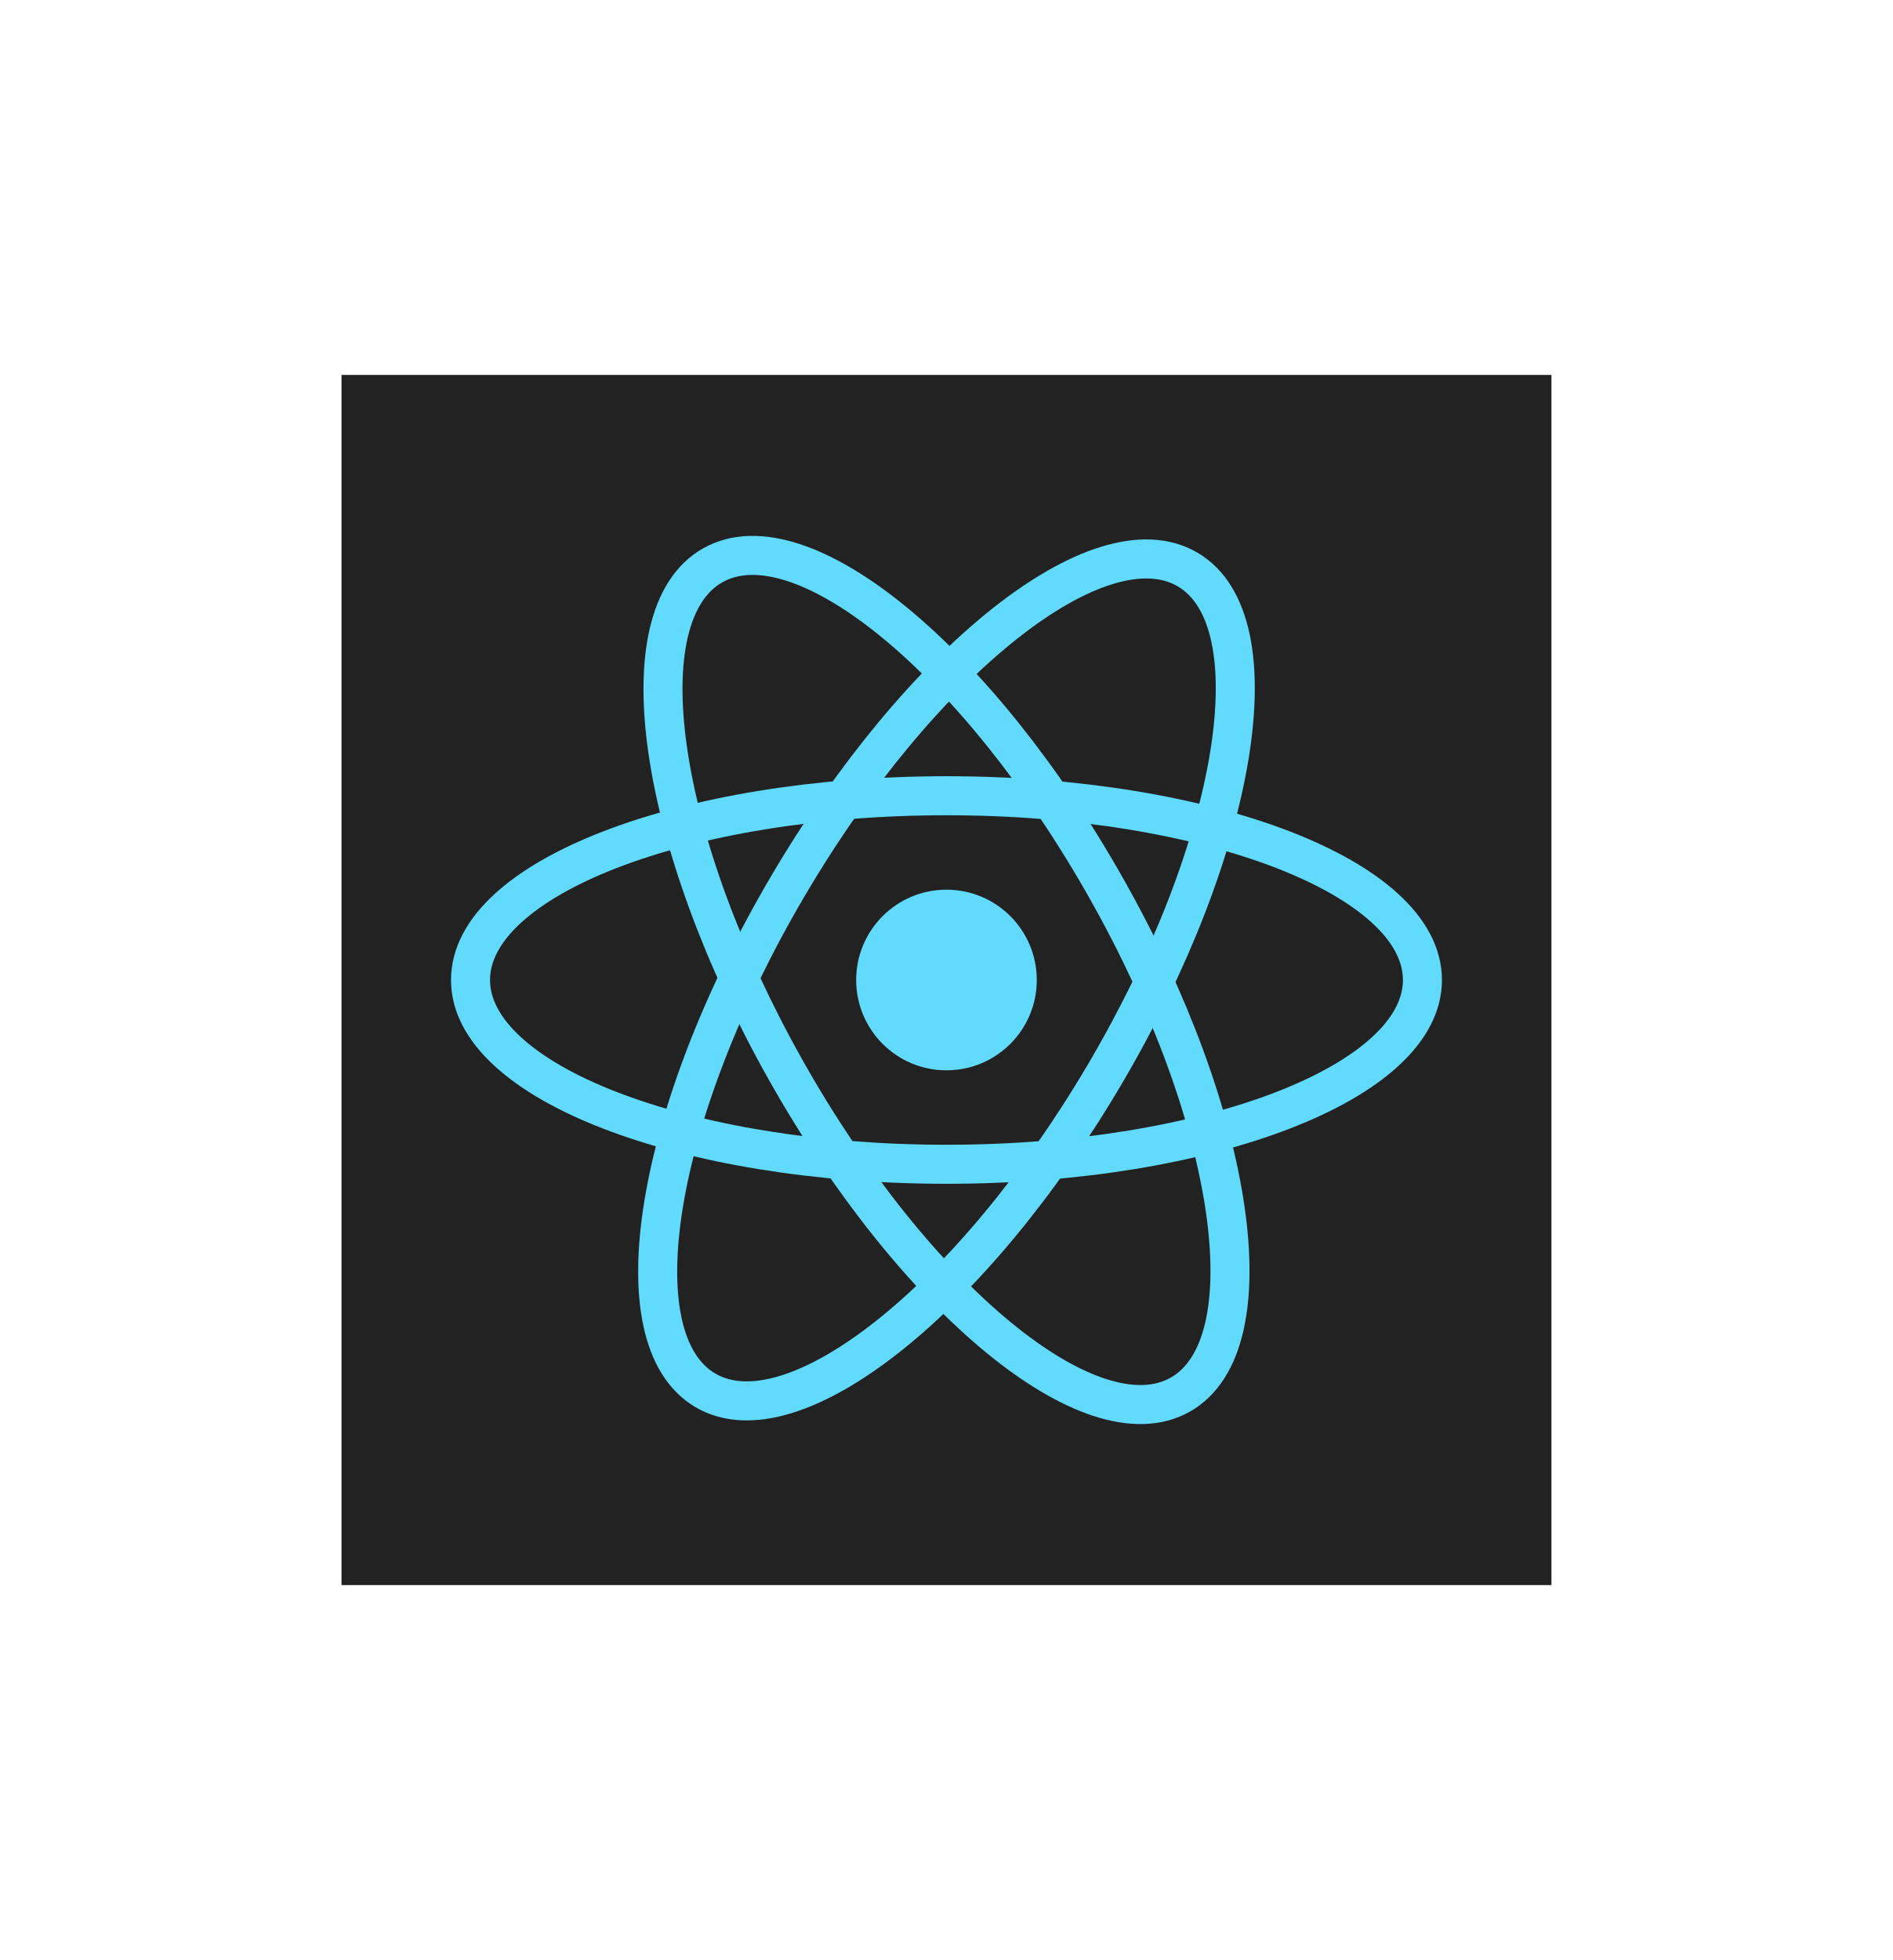
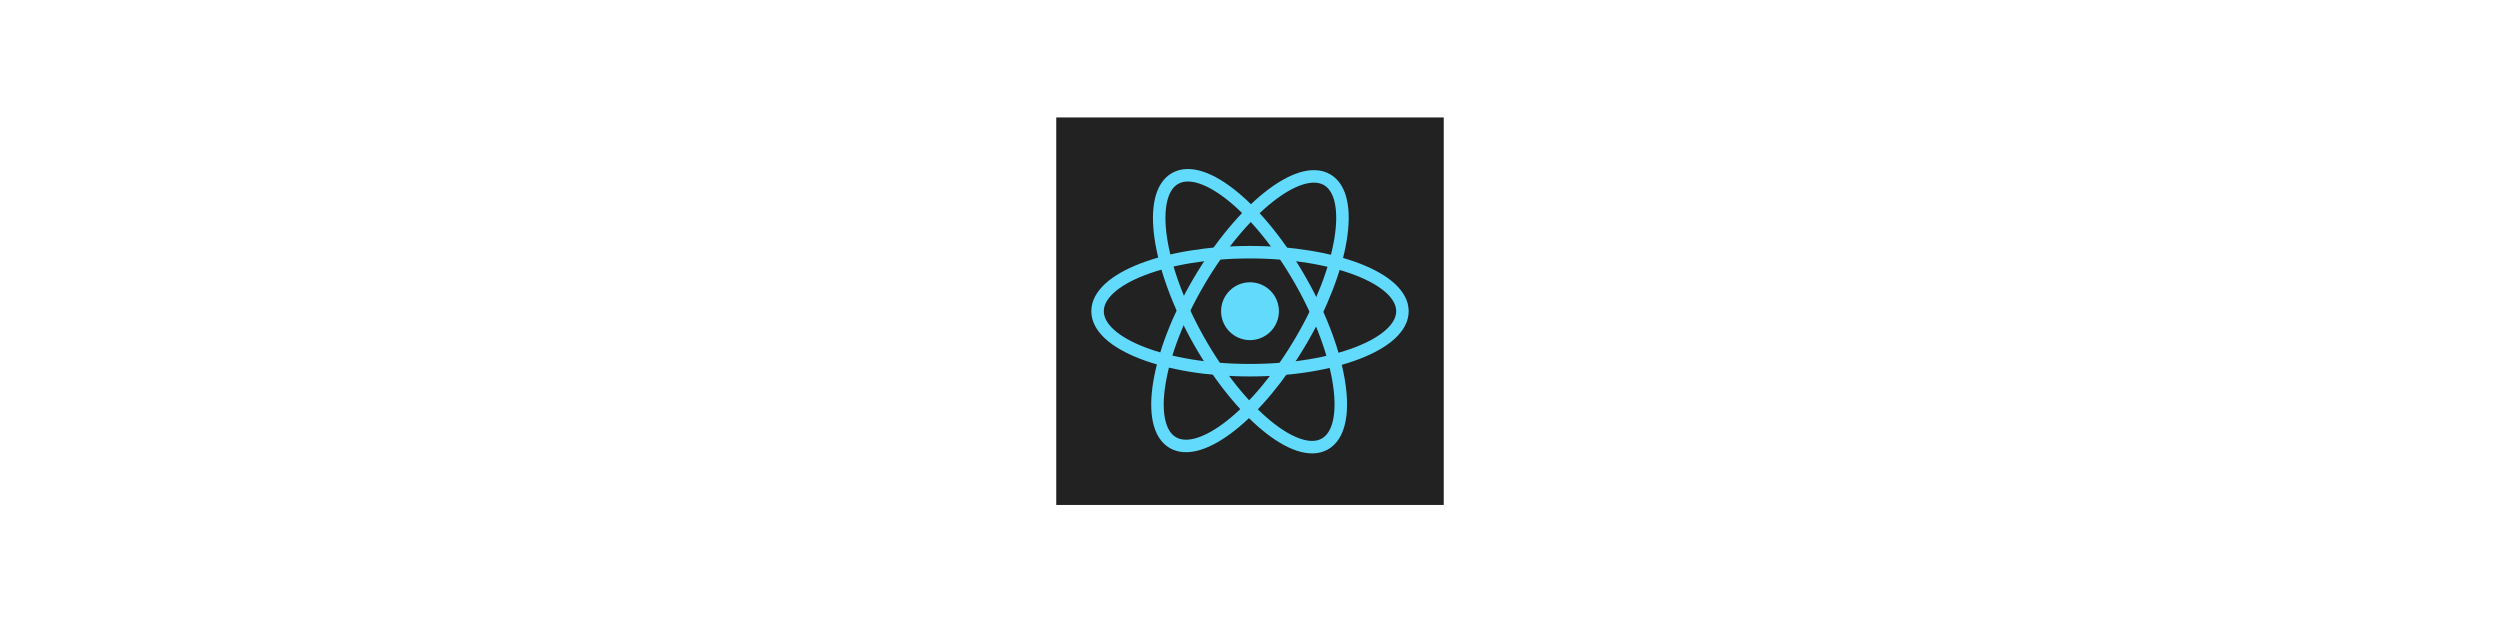
- <svg xmlns="http://www.w3.org/2000/svg" version="1.1" id="Capa_1" x="0px" y="0px" width="145.5px" height="150.625px" viewBox="0 -0.625 145.5 150.625" enable-background="new 0 -0.625 145.5 150.625" xml:space="preserve">
-   <rect x="26.25" y="28.188" fill="#222222" width="93" height="93" />
-   <ellipse fill="none" stroke="#61DAFB" stroke-width="3" stroke-miterlimit="10" cx="72.75" cy="74.688" rx="36.584" ry="14.161" />
-   <ellipse transform="matrix(0.4909 0.8712 -0.8712 0.4909 102.1058 -25.3577)" fill="none" stroke="#61DAFB" stroke-width="3" stroke-miterlimit="10" cx="72.75" cy="74.687" rx="36.584" ry="14.162" />
-   <ellipse transform="matrix(-0.5067 0.8621 -0.8621 -0.5067 174.0007 49.8073)" fill="none" stroke="#61DAFB" stroke-width="3" stroke-miterlimit="10" cx="72.75" cy="74.687" rx="36.583" ry="14.163" />
-   <circle fill="#61DAFB" cx="72.75" cy="74.688" r="6.941" />
+ <svg xmlns="http://www.w3.org/2000/svg" version="1.1" id="Capa_1" x="0px" y="0px" width="600px" height="150px" viewBox="0 0 600 150" enable-background="new 0 0 600 150" xml:space="preserve">
+   <rect x="253.5" y="28.188" fill="#222222" width="93" height="93" />
+   <ellipse fill="none" stroke="#61DAFB" stroke-width="3" stroke-miterlimit="10" cx="300" cy="74.688" rx="36.584" ry="14.161" />
+   <ellipse transform="matrix(0.8712 -0.4909 0.4909 0.8712 1.9734 156.8944)" fill="none" stroke="#61DAFB" stroke-width="3" stroke-miterlimit="10" cx="300.002" cy="74.686" rx="14.162" ry="36.584" />
+   <ellipse transform="matrix(0.8621 0.5067 -0.5067 0.8621 79.203 -141.7122)" fill="none" stroke="#61DAFB" stroke-width="3" stroke-miterlimit="10" cx="300.001" cy="74.681" rx="14.163" ry="36.582" />
+   <circle fill="#61DAFB" cx="300" cy="74.688" r="6.941" />
</svg>
